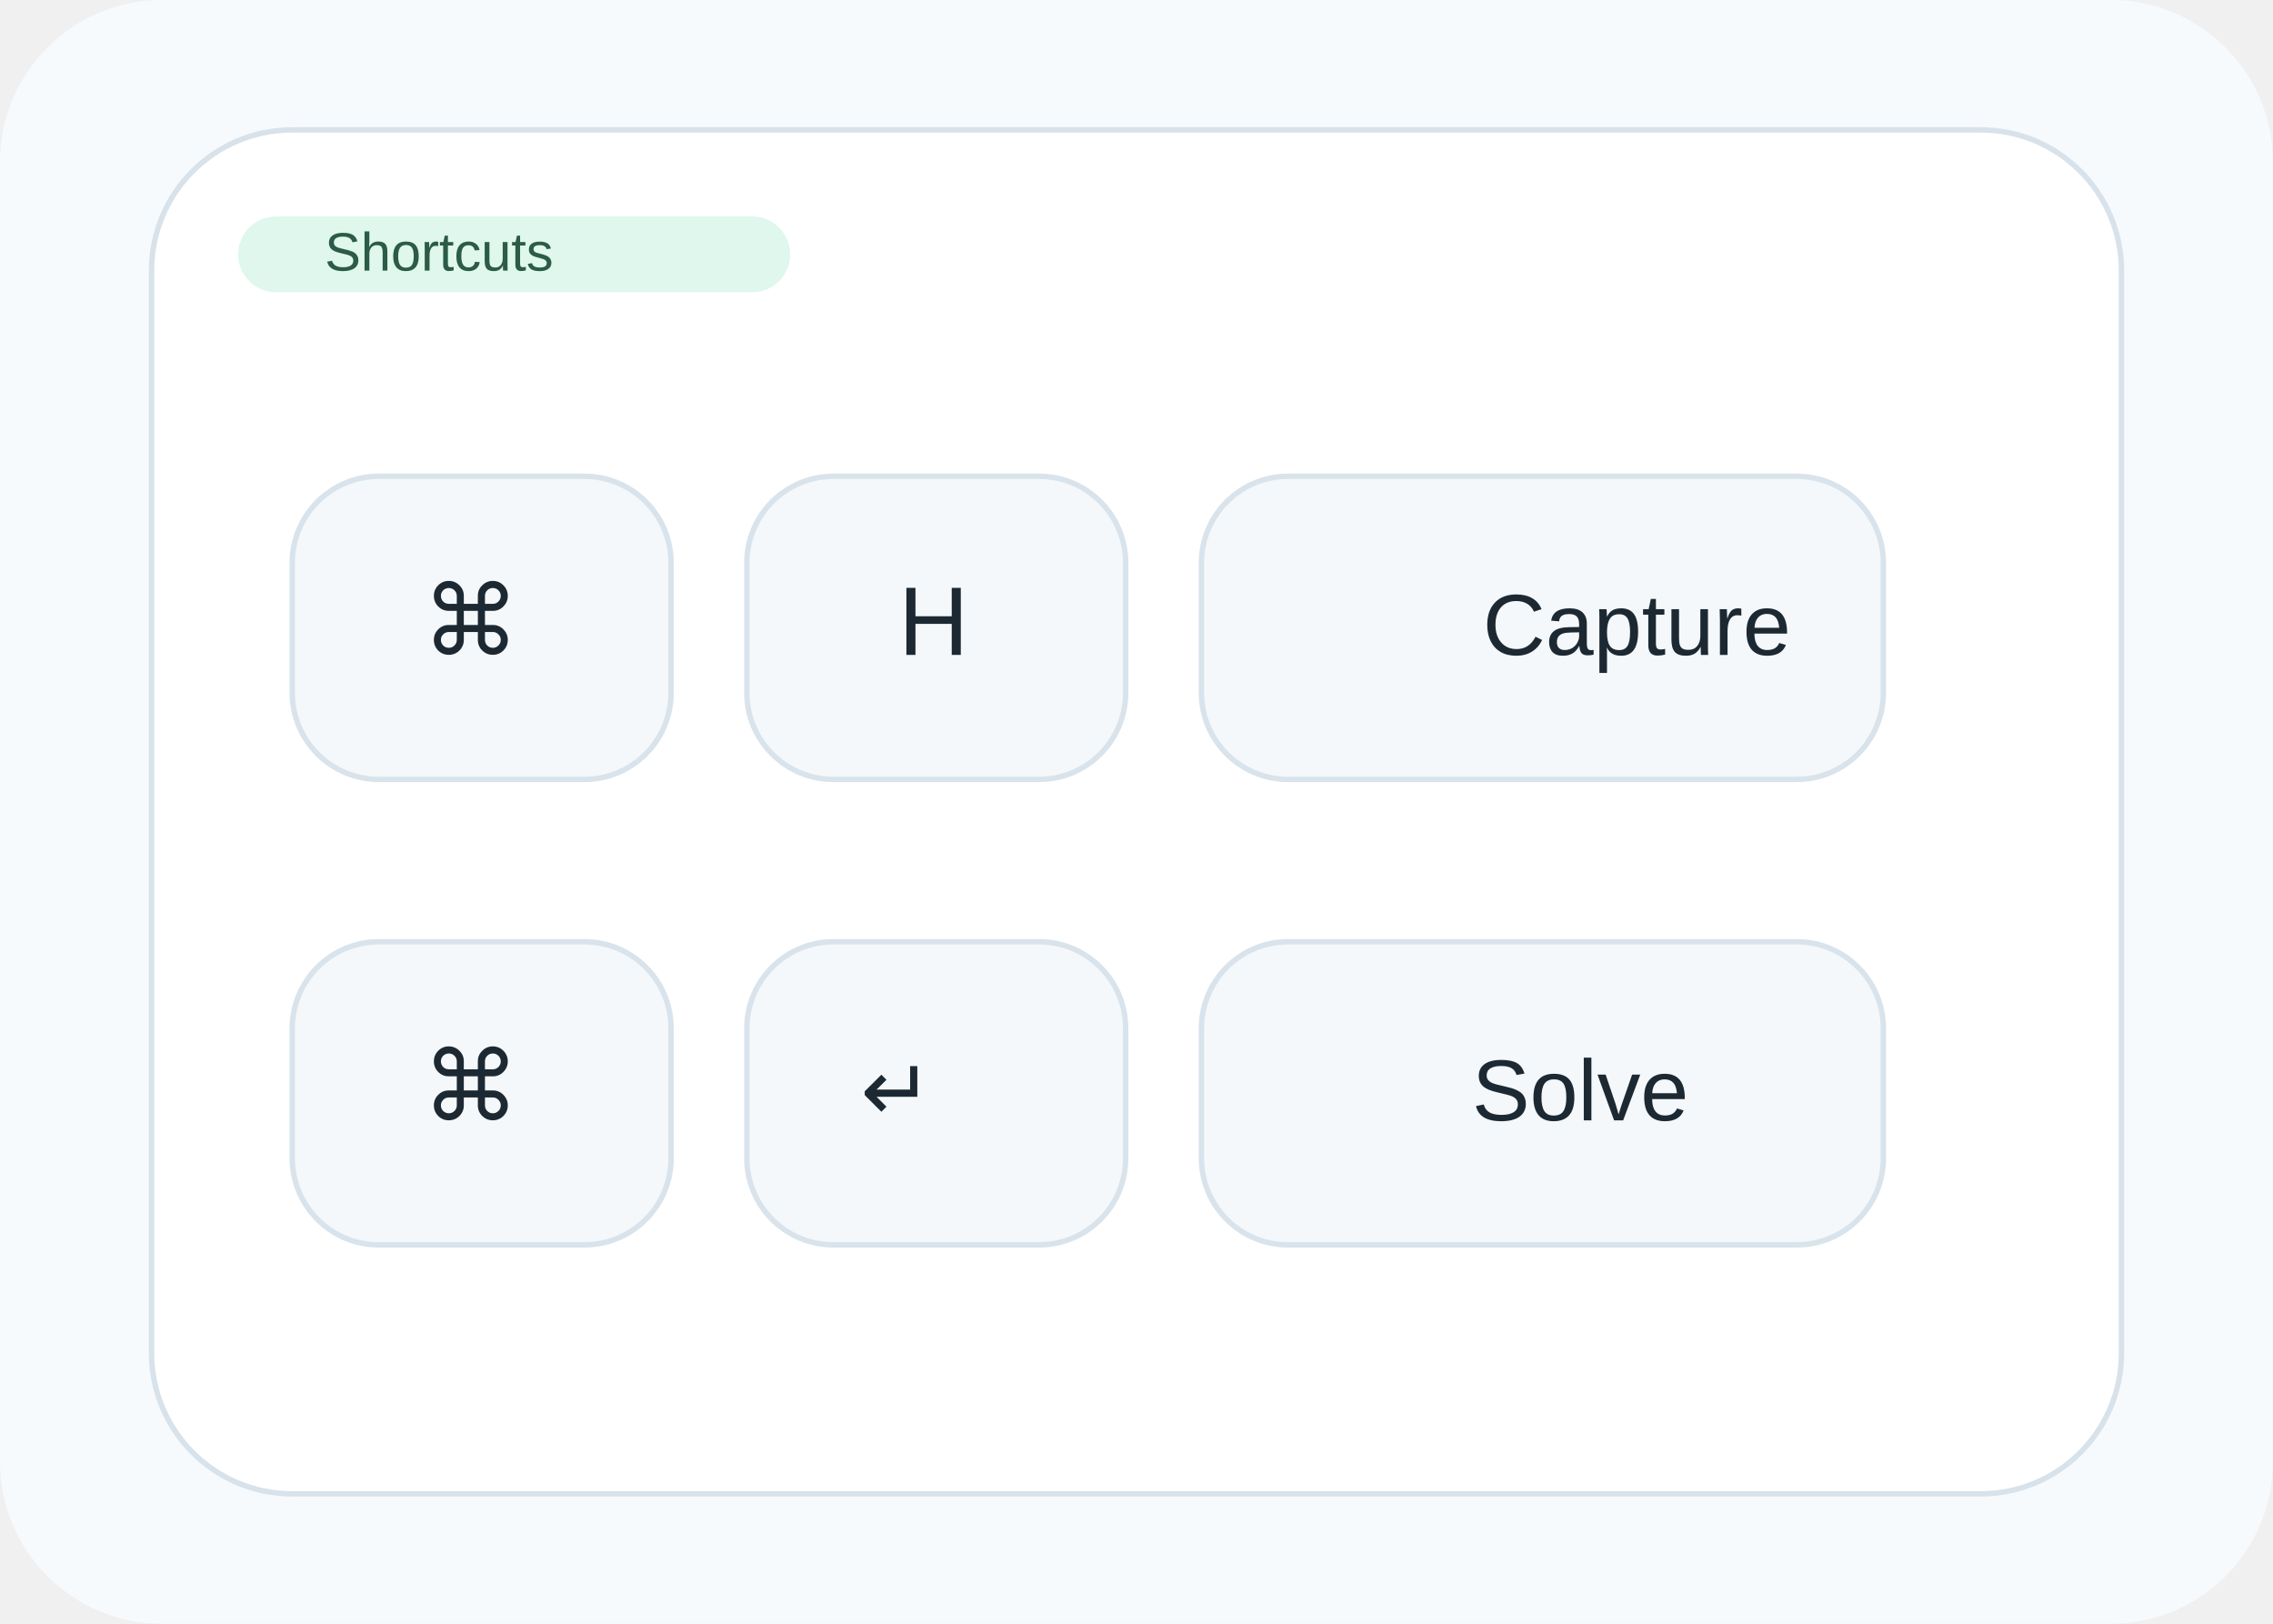
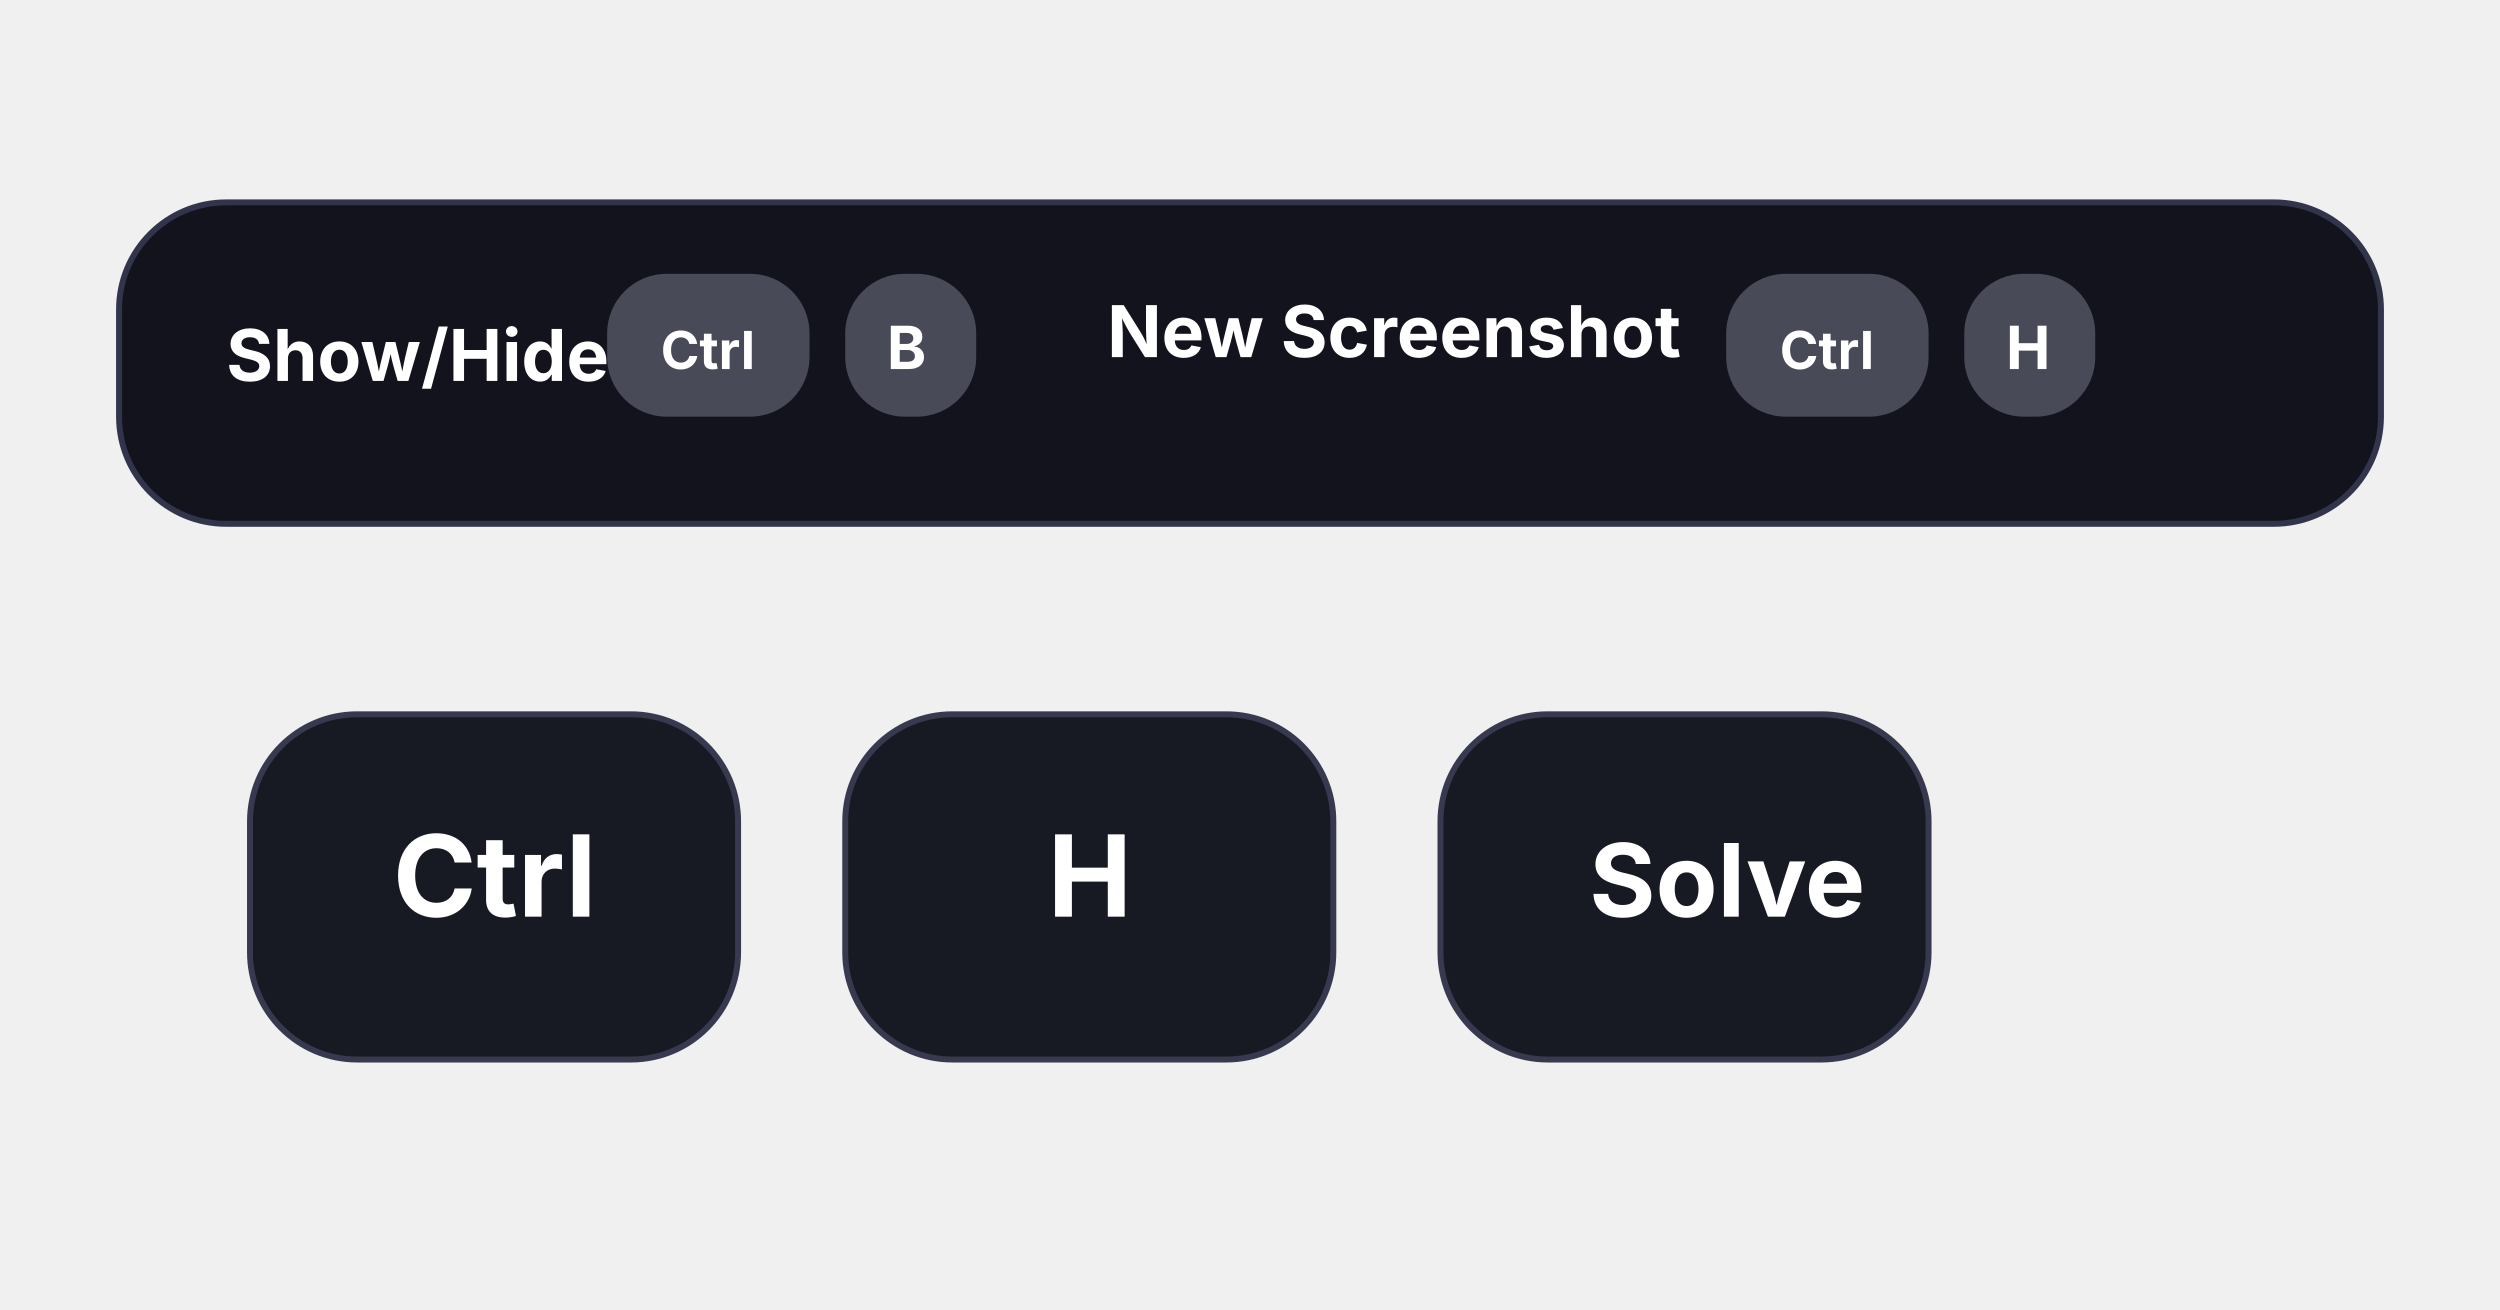
- <svg xmlns="http://www.w3.org/2000/svg" width="420" height="300" viewBox="0 0 420 300" fill="none">
-   <rect width="420" height="300" rx="30" fill="#F7FAFD" />
-   <rect x="28" y="24" width="364" height="252" rx="26" fill="#FFFFFF" stroke="#D8E2EA" />
-   <rect x="44" y="40" width="102" height="14" rx="7" fill="#DFF7EC" />
-   <text x="60" y="50" fill="#2C5B47" font-size="10" font-family="Arial, sans-serif">Shortcuts</text>
-   <rect x="54" y="88" width="70" height="56" rx="16" fill="#F4F8FB" stroke="#D9E3EB" />
-   <rect x="138" y="88" width="70" height="56" rx="16" fill="#F4F8FB" stroke="#D9E3EB" />
-   <rect x="222" y="88" width="126" height="56" rx="16" fill="#F4F8FB" stroke="#D9E3EB" />
-   <text x="78" y="121" fill="#1D2932" font-size="18" font-family="Arial, sans-serif">⌘</text>
-   <text x="166" y="121" fill="#1D2932" font-size="18" font-family="Arial, sans-serif">H</text>
-   <text x="274" y="121" fill="#1D2932" font-size="16" font-family="Arial, sans-serif">Capture</text>
-   <rect x="54" y="174" width="70" height="56" rx="16" fill="#F4F8FB" stroke="#D9E3EB" />
-   <rect x="138" y="174" width="70" height="56" rx="16" fill="#F4F8FB" stroke="#D9E3EB" />
-   <rect x="222" y="174" width="126" height="56" rx="16" fill="#F4F8FB" stroke="#D9E3EB" />
-   <text x="78" y="207" fill="#1D2932" font-size="18" font-family="Arial, sans-serif">⌘</text>
-   <text x="159" y="207" fill="#1D2932" font-size="16" font-family="Arial, sans-serif">↵</text>
-   <text x="272" y="207" fill="#1D2932" font-size="16" font-family="Arial, sans-serif">Solve</text>
+ <svg xmlns="http://www.w3.org/2000/svg" width="420" height="220" viewBox="0 0 420 220" fill="none">
+   <rect x="20" y="34" width="380" height="54" rx="18" fill="#12131C" stroke="#31344A" />
+   <text x="38" y="64" fill="#FFFFFF" font-size="12" font-weight="700" font-family="Inter, Arial, sans-serif">Show/Hide</text>
+   <rect x="102" y="46" width="34" height="24" rx="10" fill="#484A58" />
+   <text x="111" y="62" fill="#FFFFFF" font-size="8.8" font-weight="700" font-family="Inter, Arial, sans-serif">Ctrl</text>
+   <rect x="142" y="46" width="22" height="24" rx="10" fill="#484A58" />
+   <text x="149" y="62" fill="#FFFFFF" font-size="10" font-weight="700" font-family="Inter, Arial, sans-serif">B</text>
+   <text x="186" y="60" fill="#FFFFFF" font-size="12" font-weight="700" font-family="Inter, Arial, sans-serif">New Screenshot</text>
+   <rect x="290" y="46" width="34" height="24" rx="10" fill="#484A58" />
+   <text x="299" y="62" fill="#FFFFFF" font-size="8.8" font-weight="700" font-family="Inter, Arial, sans-serif">Ctrl</text>
+   <rect x="330" y="46" width="22" height="24" rx="10" fill="#484A58" />
+   <text x="337" y="62" fill="#FFFFFF" font-size="10" font-weight="700" font-family="Inter, Arial, sans-serif">H</text>
+   <rect x="42" y="120" width="82" height="58" rx="18" fill="#171923" stroke="#373A4F" />
+   <rect x="142" y="120" width="82" height="58" rx="18" fill="#171923" stroke="#373A4F" />
+   <rect x="242" y="120" width="82" height="58" rx="18" fill="#171923" stroke="#373A4F" />
+   <text x="66" y="154" fill="#FFFFFF" font-size="19" font-weight="700" font-family="Inter, Arial, sans-serif">Ctrl</text>
+   <text x="176" y="154" fill="#FFFFFF" font-size="19" font-weight="700" font-family="Inter, Arial, sans-serif">H</text>
+   <text x="267" y="154" fill="#FFFFFF" font-size="17" font-weight="700" font-family="Inter, Arial, sans-serif">Solve</text>
</svg>
